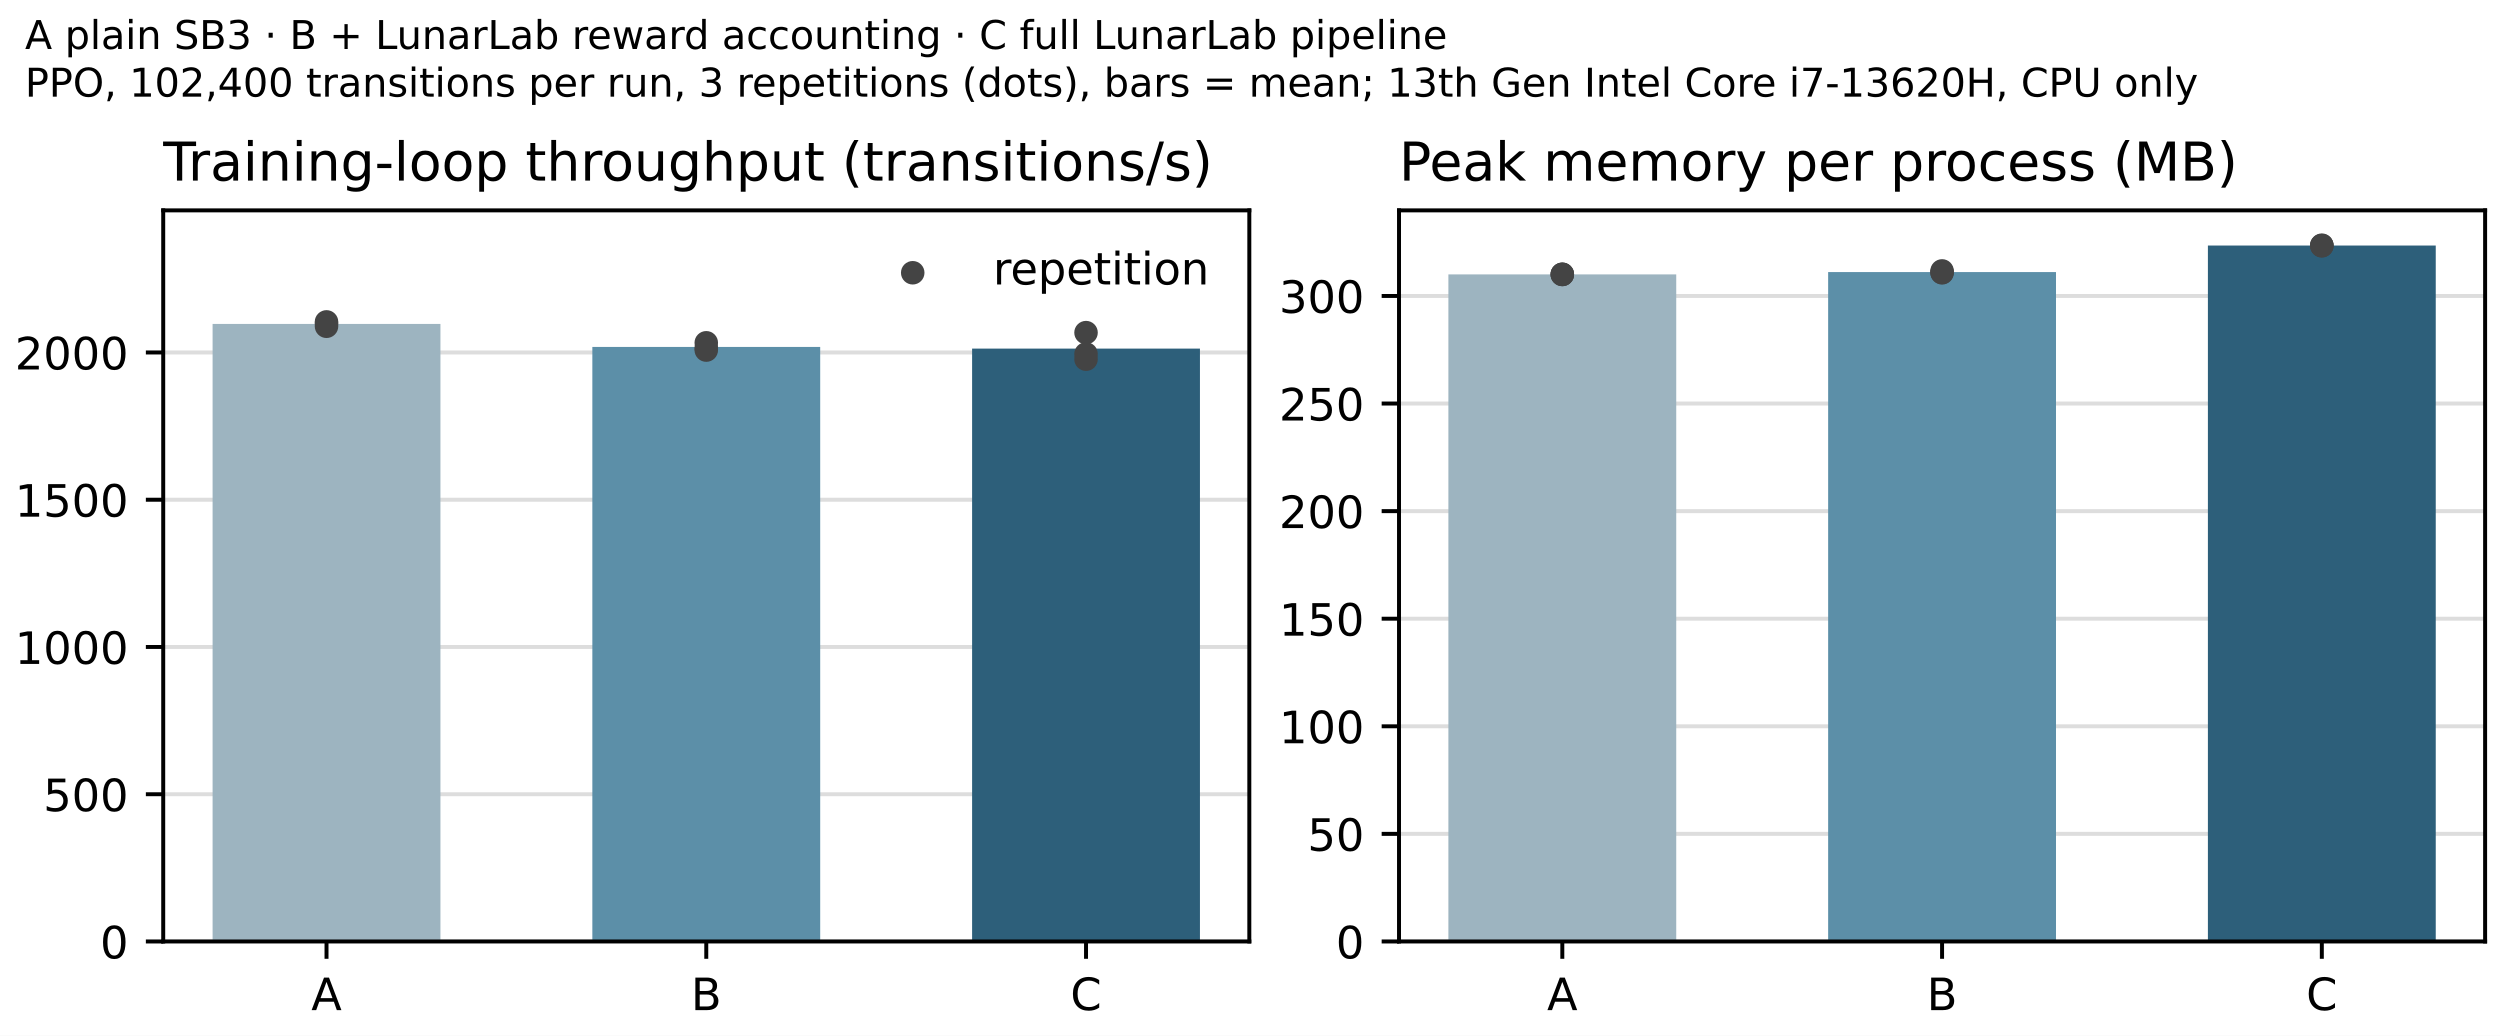
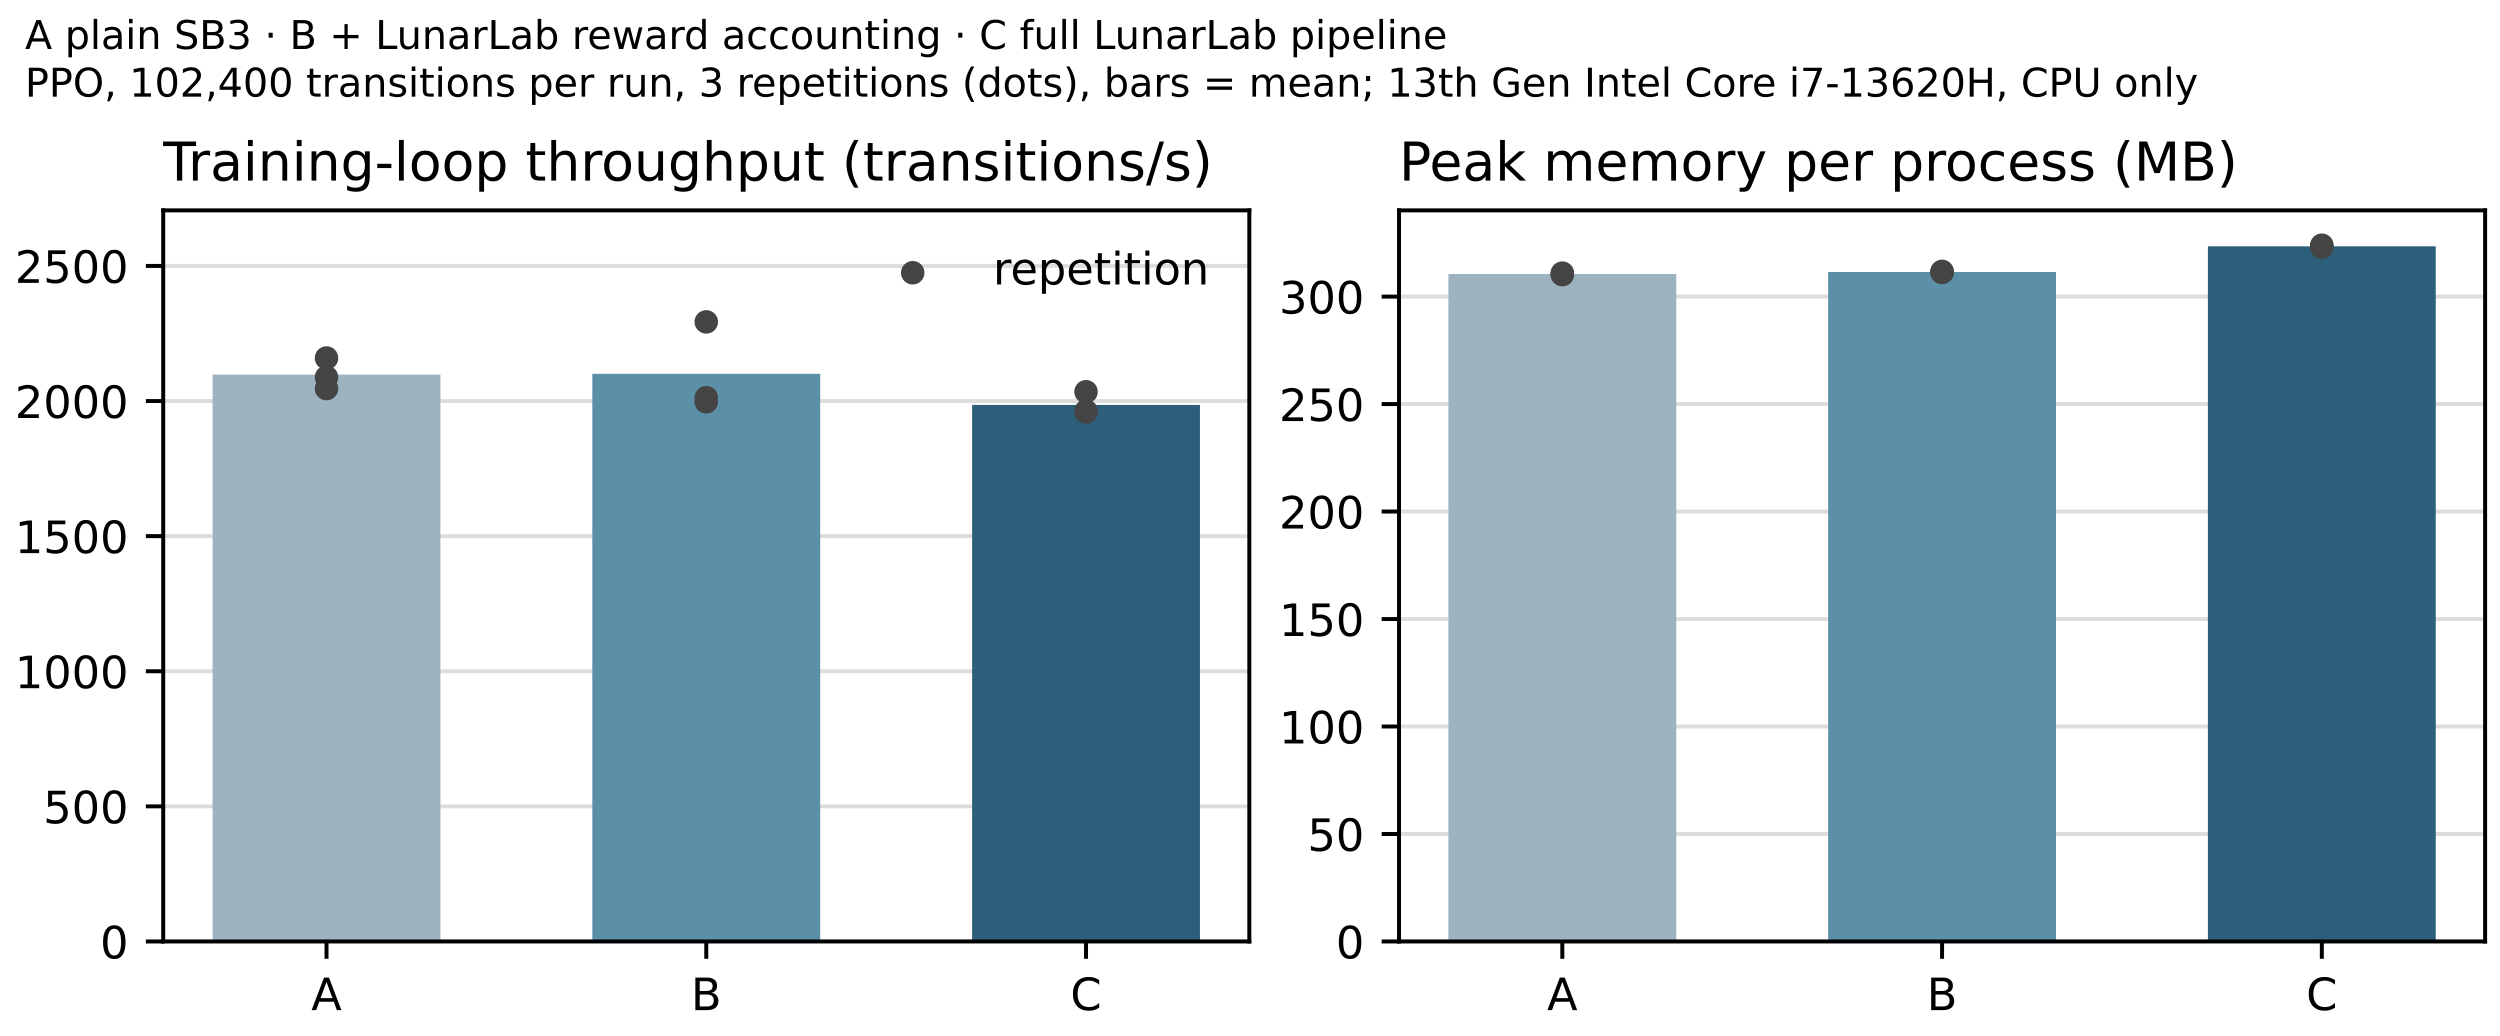
<svg xmlns="http://www.w3.org/2000/svg" xmlns:xlink="http://www.w3.org/1999/xlink" width="504pt" height="208.8pt" viewBox="0 0 504 208.8" version="1.1">
  <defs>
    <style type="text/css">*{stroke-linejoin: round; stroke-linecap: butt}</style>
  </defs>
  <g id="figure_1">
    <g id="patch_1">
      <path d="M 0 208.8  L 504 208.8  L 504 0  L 0 0  z " style="fill: #ffffff" />
    </g>
    <g id="axes_1">
      <g id="patch_2">
        <path d="M 32.905 189.8  L 251.863 189.8  L 251.863 42.411  L 32.905 42.411  z " style="fill: #ffffff" />
      </g>
      <g id="matplotlib.axis_1">
        <g id="xtick_1">
          <g id="line2d_1">
            <defs>
              <path id="m546cd50a69" d="M 0 0  L 0 3.5  " style="stroke: #000000; stroke-width: 0.8" />
            </defs>
            <g>
              <use xlink:href="#m546cd50a69" x="65.825" y="189.8" style="stroke: #000000; stroke-width: 0.8" />
            </g>
          </g>
          <g id="text_1">
            <text style="font-size: 9px; font-family: 'DejaVu Sans', 'Bitstream Vera Sans', 'Computer Modern Sans Serif', 'Lucida Grande', 'Verdana', 'Geneva', 'Lucid', 'Arial', 'Helvetica', 'Avant Garde', sans-serif; text-anchor: middle" x="65.825" y="203.638" transform="rotate(-0 65.82545 203.6377)">A</text>
          </g>
        </g>
        <g id="xtick_2">
          <g id="line2d_2">
            <g>
              <use xlink:href="#m546cd50a69" x="142.384" y="189.8" style="stroke: #000000; stroke-width: 0.8" />
            </g>
          </g>
          <g id="text_2">
            <text style="font-size: 9px; font-family: 'DejaVu Sans', 'Bitstream Vera Sans', 'Computer Modern Sans Serif', 'Lucida Grande', 'Verdana', 'Geneva', 'Lucid', 'Arial', 'Helvetica', 'Avant Garde', sans-serif; text-anchor: middle" x="142.384" y="203.638" transform="rotate(-0 142.3841 203.6377)">B</text>
          </g>
        </g>
        <g id="xtick_3">
          <g id="line2d_3">
            <g>
              <use xlink:href="#m546cd50a69" x="218.943" y="189.8" style="stroke: #000000; stroke-width: 0.8" />
            </g>
          </g>
          <g id="text_3">
            <text style="font-size: 9px; font-family: 'DejaVu Sans', 'Bitstream Vera Sans', 'Computer Modern Sans Serif', 'Lucida Grande', 'Verdana', 'Geneva', 'Lucid', 'Arial', 'Helvetica', 'Avant Garde', sans-serif; text-anchor: middle" x="218.943" y="203.638" transform="rotate(-0 218.9427 203.6377)">C</text>
          </g>
        </g>
      </g>
      <g id="matplotlib.axis_2">
        <g id="ytick_1">
          <g id="line2d_4">
            <path d="M 32.905 189.8  L 251.863 189.8  " clip-path="url(#pa39616e591)" style="fill: none; stroke: #dddddd; stroke-width: 0.8; stroke-linecap: square" />
          </g>
          <g id="line2d_5">
            <defs>
              <path id="m3ace73f801" d="M 0 0  L -3.5 0  " style="stroke: #000000; stroke-width: 0.8" />
            </defs>
            <g>
              <use xlink:href="#m3ace73f801" x="32.905" y="189.8" style="stroke: #000000; stroke-width: 0.8" />
            </g>
          </g>
          <g id="text_4">
            <text style="font-size: 9px; font-family: 'DejaVu Sans', 'Bitstream Vera Sans', 'Computer Modern Sans Serif', 'Lucida Grande', 'Verdana', 'Geneva', 'Lucid', 'Arial', 'Helvetica', 'Avant Garde', sans-serif; text-anchor: end" x="25.905" y="193.219" transform="rotate(-0 25.90524 193.2187)">0</text>
          </g>
        </g>
        <g id="ytick_2">
          <g id="line2d_6">
-             <path d="M 32.905 160.115  L 251.863 160.115  " clip-path="url(#pa39616e591)" style="fill: none; stroke: #dddddd; stroke-width: 0.8; stroke-linecap: square" />
+             <path d="M 32.905 162.562  L 251.863 162.562  " clip-path="url(#pa39616e591)" style="fill: none; stroke: #dddddd; stroke-width: 0.8; stroke-linecap: square" />
          </g>
          <g id="line2d_7">
            <g>
-               <use xlink:href="#m3ace73f801" x="32.905" y="160.115" style="stroke: #000000; stroke-width: 0.8" />
+               <use xlink:href="#m3ace73f801" x="32.905" y="162.562" style="stroke: #000000; stroke-width: 0.8" />
            </g>
          </g>
          <g id="text_5">
-             <text style="font-size: 9px; font-family: 'DejaVu Sans', 'Bitstream Vera Sans', 'Computer Modern Sans Serif', 'Lucida Grande', 'Verdana', 'Geneva', 'Lucid', 'Arial', 'Helvetica', 'Avant Garde', sans-serif; text-anchor: end" x="25.905" y="163.534" transform="rotate(-0 25.90524 163.5335)">500</text>
+             <text style="font-size: 9px; font-family: 'DejaVu Sans', 'Bitstream Vera Sans', 'Computer Modern Sans Serif', 'Lucida Grande', 'Verdana', 'Geneva', 'Lucid', 'Arial', 'Helvetica', 'Avant Garde', sans-serif; text-anchor: end" x="25.905" y="165.981" transform="rotate(-0 25.90524 165.9807)">500</text>
          </g>
        </g>
        <g id="ytick_3">
          <g id="line2d_8">
-             <path d="M 32.905 130.429  L 251.863 130.429  " clip-path="url(#pa39616e591)" style="fill: none; stroke: #dddddd; stroke-width: 0.8; stroke-linecap: square" />
+             <path d="M 32.905 135.324  L 251.863 135.324  " clip-path="url(#pa39616e591)" style="fill: none; stroke: #dddddd; stroke-width: 0.8; stroke-linecap: square" />
          </g>
          <g id="line2d_9">
            <g>
-               <use xlink:href="#m3ace73f801" x="32.905" y="130.429" style="stroke: #000000; stroke-width: 0.8" />
+               <use xlink:href="#m3ace73f801" x="32.905" y="135.324" style="stroke: #000000; stroke-width: 0.8" />
            </g>
          </g>
          <g id="text_6">
-             <text style="font-size: 9px; font-family: 'DejaVu Sans', 'Bitstream Vera Sans', 'Computer Modern Sans Serif', 'Lucida Grande', 'Verdana', 'Geneva', 'Lucid', 'Arial', 'Helvetica', 'Avant Garde', sans-serif; text-anchor: end" x="25.905" y="133.848" transform="rotate(-0 25.90524 133.8484)">1000</text>
+             <text style="font-size: 9px; font-family: 'DejaVu Sans', 'Bitstream Vera Sans', 'Computer Modern Sans Serif', 'Lucida Grande', 'Verdana', 'Geneva', 'Lucid', 'Arial', 'Helvetica', 'Avant Garde', sans-serif; text-anchor: end" x="25.905" y="138.743" transform="rotate(-0 25.90524 138.7427)">1000</text>
          </g>
        </g>
        <g id="ytick_4">
          <g id="line2d_10">
-             <path d="M 32.905 100.744  L 251.863 100.744  " clip-path="url(#pa39616e591)" style="fill: none; stroke: #dddddd; stroke-width: 0.8; stroke-linecap: square" />
+             <path d="M 32.905 108.086  L 251.863 108.086  " clip-path="url(#pa39616e591)" style="fill: none; stroke: #dddddd; stroke-width: 0.8; stroke-linecap: square" />
          </g>
          <g id="line2d_11">
            <g>
-               <use xlink:href="#m3ace73f801" x="32.905" y="100.744" style="stroke: #000000; stroke-width: 0.8" />
+               <use xlink:href="#m3ace73f801" x="32.905" y="108.086" style="stroke: #000000; stroke-width: 0.8" />
            </g>
          </g>
          <g id="text_7">
-             <text style="font-size: 9px; font-family: 'DejaVu Sans', 'Bitstream Vera Sans', 'Computer Modern Sans Serif', 'Lucida Grande', 'Verdana', 'Geneva', 'Lucid', 'Arial', 'Helvetica', 'Avant Garde', sans-serif; text-anchor: end" x="25.905" y="104.163" transform="rotate(-0 25.90524 104.1632)">1500</text>
+             <text style="font-size: 9px; font-family: 'DejaVu Sans', 'Bitstream Vera Sans', 'Computer Modern Sans Serif', 'Lucida Grande', 'Verdana', 'Geneva', 'Lucid', 'Arial', 'Helvetica', 'Avant Garde', sans-serif; text-anchor: end" x="25.905" y="111.505" transform="rotate(-0 25.90524 111.5047)">1500</text>
          </g>
        </g>
        <g id="ytick_5">
          <g id="line2d_12">
-             <path d="M 32.905 71.059  L 251.863 71.059  " clip-path="url(#pa39616e591)" style="fill: none; stroke: #dddddd; stroke-width: 0.8; stroke-linecap: square" />
+             <path d="M 32.905 80.848  L 251.863 80.848  " clip-path="url(#pa39616e591)" style="fill: none; stroke: #dddddd; stroke-width: 0.8; stroke-linecap: square" />
          </g>
          <g id="line2d_13">
            <g>
-               <use xlink:href="#m3ace73f801" x="32.905" y="71.059" style="stroke: #000000; stroke-width: 0.8" />
+               <use xlink:href="#m3ace73f801" x="32.905" y="80.848" style="stroke: #000000; stroke-width: 0.8" />
            </g>
          </g>
          <g id="text_8">
-             <text style="font-size: 9px; font-family: 'DejaVu Sans', 'Bitstream Vera Sans', 'Computer Modern Sans Serif', 'Lucida Grande', 'Verdana', 'Geneva', 'Lucid', 'Arial', 'Helvetica', 'Avant Garde', sans-serif; text-anchor: end" x="25.905" y="74.478" transform="rotate(-0 25.90524 74.47807)">2000</text>
+             <text style="font-size: 9px; font-family: 'DejaVu Sans', 'Bitstream Vera Sans', 'Computer Modern Sans Serif', 'Lucida Grande', 'Verdana', 'Geneva', 'Lucid', 'Arial', 'Helvetica', 'Avant Garde', sans-serif; text-anchor: end" x="25.905" y="84.267" transform="rotate(-0 25.90524 84.26676)">2000</text>
+           </g>
+         </g>
+         <g id="ytick_6">
+           <g id="line2d_14">
+             <path d="M 32.905 53.61  L 251.863 53.61  " clip-path="url(#pa39616e591)" style="fill: none; stroke: #dddddd; stroke-width: 0.8; stroke-linecap: square" />
+           </g>
+           <g id="line2d_15">
+             <g>
+               <use xlink:href="#m3ace73f801" x="32.905" y="53.61" style="stroke: #000000; stroke-width: 0.8" />
+             </g>
+           </g>
+           <g id="text_9">
+             <text style="font-size: 9px; font-family: 'DejaVu Sans', 'Bitstream Vera Sans', 'Computer Modern Sans Serif', 'Lucida Grande', 'Verdana', 'Geneva', 'Lucid', 'Arial', 'Helvetica', 'Avant Garde', sans-serif; text-anchor: end" x="25.905" y="57.029" transform="rotate(-0 25.90524 57.02877)">2500</text>
          </g>
        </g>
      </g>
      <g id="patch_3">
-         <path d="M 42.858 189.8  L 88.793 189.8  L 88.793 65.299  L 42.858 65.299  z " clip-path="url(#pa39616e591)" style="fill: #9db4c0" />
+         <path d="M 42.858 189.8  L 88.793 189.8  L 88.793 75.523  L 42.858 75.523  z " clip-path="url(#pa39616e591)" style="fill: #9db4c0" />
      </g>
      <g id="patch_4">
-         <path d="M 119.416 189.8  L 165.352 189.8  L 165.352 69.943  L 119.416 69.943  z " clip-path="url(#pa39616e591)" style="fill: #5c8fa8" />
+         <path d="M 119.416 189.8  L 165.352 189.8  L 165.352 75.359  L 119.416 75.359  z " clip-path="url(#pa39616e591)" style="fill: #5c8fa8" />
      </g>
      <g id="patch_5">
-         <path d="M 195.975 189.8  L 241.91 189.8  L 241.91 70.278  L 195.975 70.278  z " clip-path="url(#pa39616e591)" style="fill: #2d5f7a" />
+         <path d="M 195.975 189.8  L 241.91 189.8  L 241.91 81.638  L 195.975 81.638  z " clip-path="url(#pa39616e591)" style="fill: #2d5f7a" />
      </g>
      <g id="patch_6">
        <path d="M 32.905 189.8  L 32.905 42.411  " style="fill: none; stroke: #000000; stroke-width: 0.8; stroke-linejoin: miter; stroke-linecap: square" />
      </g>
      <g id="patch_7">
        <path d="M 251.863 189.8  L 251.863 42.411  " style="fill: none; stroke: #000000; stroke-width: 0.8; stroke-linejoin: miter; stroke-linecap: square" />
      </g>
      <g id="patch_8">
        <path d="M 32.905 189.8  L 251.863 189.8  " style="fill: none; stroke: #000000; stroke-width: 0.8; stroke-linejoin: miter; stroke-linecap: square" />
      </g>
      <g id="patch_9">
        <path d="M 32.905 42.411  L 251.863 42.411  " style="fill: none; stroke: #000000; stroke-width: 0.8; stroke-linejoin: miter; stroke-linecap: square" />
      </g>
      <g id="PathCollection_1">
        <defs>
          <path id="m77ecc50d0b" d="M 0 1.871  C 0.496 1.871 0.972 1.674 1.323 1.323  C 1.674 0.972 1.871 0.496 1.871 0  C 1.871 -0.496 1.674 -0.972 1.323 -1.323  C 0.972 -1.674 0.496 -1.871 0 -1.871  C -0.496 -1.871 -0.972 -1.674 -1.323 -1.323  C -1.674 -0.972 -1.871 -0.496 -1.871 0  C -1.871 0.496 -1.674 0.972 -1.323 1.323  C -0.972 1.674 -0.496 1.871 0 1.871  z " style="stroke: #444444" />
        </defs>
        <g clip-path="url(#pa39616e591)">
-           <use xlink:href="#m77ecc50d0b" x="65.825" y="64.894" style="fill: #444444; stroke: #444444" />
-           <use xlink:href="#m77ecc50d0b" x="65.825" y="65.777" style="fill: #444444; stroke: #444444" />
-           <use xlink:href="#m77ecc50d0b" x="65.825" y="65.226" style="fill: #444444; stroke: #444444" />
+           <use xlink:href="#m77ecc50d0b" x="65.825" y="78.34" style="fill: #444444; stroke: #444444" />
+           <use xlink:href="#m77ecc50d0b" x="65.825" y="76.051" style="fill: #444444; stroke: #444444" />
+           <use xlink:href="#m77ecc50d0b" x="65.825" y="72.179" style="fill: #444444; stroke: #444444" />
        </g>
      </g>
      <g id="PathCollection_2">
        <g clip-path="url(#pa39616e591)">
-           <use xlink:href="#m77ecc50d0b" x="142.384" y="69.107" style="fill: #444444; stroke: #444444" />
-           <use xlink:href="#m77ecc50d0b" x="142.384" y="70.579" style="fill: #444444; stroke: #444444" />
-           <use xlink:href="#m77ecc50d0b" x="142.384" y="70.144" style="fill: #444444; stroke: #444444" />
+           <use xlink:href="#m77ecc50d0b" x="142.384" y="81.001" style="fill: #444444; stroke: #444444" />
+           <use xlink:href="#m77ecc50d0b" x="142.384" y="80.181" style="fill: #444444; stroke: #444444" />
+           <use xlink:href="#m77ecc50d0b" x="142.384" y="64.894" style="fill: #444444; stroke: #444444" />
        </g>
      </g>
      <g id="PathCollection_3">
        <g clip-path="url(#pa39616e591)">
-           <use xlink:href="#m77ecc50d0b" x="218.943" y="71.361" style="fill: #444444; stroke: #444444" />
-           <use xlink:href="#m77ecc50d0b" x="218.943" y="72.417" style="fill: #444444; stroke: #444444" />
-           <use xlink:href="#m77ecc50d0b" x="218.943" y="67.057" style="fill: #444444; stroke: #444444" />
-         </g>
-       </g>
-       <g id="text_9">
+           <use xlink:href="#m77ecc50d0b" x="218.943" y="83.063" style="fill: #444444; stroke: #444444" />
+           <use xlink:href="#m77ecc50d0b" x="218.943" y="82.875" style="fill: #444444; stroke: #444444" />
+           <use xlink:href="#m77ecc50d0b" x="218.943" y="78.977" style="fill: #444444; stroke: #444444" />
+         </g>
+       </g>
+       <g id="text_10">
        <text style="font-size: 10.8px; font-family: 'DejaVu Sans', 'Bitstream Vera Sans', 'Computer Modern Sans Serif', 'Lucida Grande', 'Verdana', 'Geneva', 'Lucid', 'Arial', 'Helvetica', 'Avant Garde', sans-serif; text-anchor: start" x="32.905" y="36.411" transform="rotate(-0 32.90524 36.41141)">Training-loop throughput (transitions/s)</text>
      </g>
      <g id="legend_1">
        <g id="PathCollection_4">
          <g>
            <use xlink:href="#m77ecc50d0b" x="184.004" y="54.988" style="fill: #444444; stroke: #444444" />
          </g>
        </g>
-         <g id="text_10">
+         <g id="text_11">
          <text style="font-size: 9px; font-family: 'DejaVu Sans', 'Bitstream Vera Sans', 'Computer Modern Sans Serif', 'Lucida Grande', 'Verdana', 'Geneva', 'Lucid', 'Arial', 'Helvetica', 'Avant Garde', sans-serif; text-anchor: start" x="200.204" y="57.35" transform="rotate(-0 200.2043 57.35)">repetition</text>
        </g>
      </g>
    </g>
    <g id="axes_2">
      <g id="patch_10">
        <path d="M 282.042 189.8  L 501 189.8  L 501 42.411  L 282.042 42.411  z " style="fill: #ffffff" />
      </g>
      <g id="matplotlib.axis_3">
        <g id="xtick_4">
-           <g id="line2d_14">
+           <g id="line2d_16">
            <g>
              <use xlink:href="#m546cd50a69" x="314.962" y="189.8" style="stroke: #000000; stroke-width: 0.8" />
            </g>
          </g>
-           <g id="text_11">
+           <g id="text_12">
            <text style="font-size: 9px; font-family: 'DejaVu Sans', 'Bitstream Vera Sans', 'Computer Modern Sans Serif', 'Lucida Grande', 'Verdana', 'Geneva', 'Lucid', 'Arial', 'Helvetica', 'Avant Garde', sans-serif; text-anchor: middle" x="314.962" y="203.638" transform="rotate(-0 314.9623 203.6377)">A</text>
          </g>
        </g>
        <g id="xtick_5">
-           <g id="line2d_15">
+           <g id="line2d_17">
            <g>
              <use xlink:href="#m546cd50a69" x="391.521" y="189.8" style="stroke: #000000; stroke-width: 0.8" />
            </g>
          </g>
-           <g id="text_12">
+           <g id="text_13">
            <text style="font-size: 9px; font-family: 'DejaVu Sans', 'Bitstream Vera Sans', 'Computer Modern Sans Serif', 'Lucida Grande', 'Verdana', 'Geneva', 'Lucid', 'Arial', 'Helvetica', 'Avant Garde', sans-serif; text-anchor: middle" x="391.521" y="203.638" transform="rotate(-0 391.5209 203.6377)">B</text>
          </g>
        </g>
        <g id="xtick_6">
-           <g id="line2d_16">
+           <g id="line2d_18">
            <g>
              <use xlink:href="#m546cd50a69" x="468.08" y="189.8" style="stroke: #000000; stroke-width: 0.8" />
            </g>
          </g>
-           <g id="text_13">
+           <g id="text_14">
            <text style="font-size: 9px; font-family: 'DejaVu Sans', 'Bitstream Vera Sans', 'Computer Modern Sans Serif', 'Lucida Grande', 'Verdana', 'Geneva', 'Lucid', 'Arial', 'Helvetica', 'Avant Garde', sans-serif; text-anchor: middle" x="468.08" y="203.638" transform="rotate(-0 468.0796 203.6377)">C</text>
          </g>
        </g>
      </g>
      <g id="matplotlib.axis_4">
-         <g id="ytick_6">
-           <g id="line2d_17">
-             <path d="M 282.042 189.8  L 501 189.8  " clip-path="url(#pe153596414)" style="fill: none; stroke: #dddddd; stroke-width: 0.8; stroke-linecap: square" />
-           </g>
-           <g id="line2d_18">
-             <g>
-               <use xlink:href="#m3ace73f801" x="282.042" y="189.8" style="stroke: #000000; stroke-width: 0.8" />
-             </g>
-           </g>
-           <g id="text_14">
-             <text style="font-size: 9px; font-family: 'DejaVu Sans', 'Bitstream Vera Sans', 'Computer Modern Sans Serif', 'Lucida Grande', 'Verdana', 'Geneva', 'Lucid', 'Arial', 'Helvetica', 'Avant Garde', sans-serif; text-anchor: end" x="275.042" y="193.219" transform="rotate(-0 275.0421 193.2187)">0</text>
-           </g>
-         </g>
        <g id="ytick_7">
          <g id="line2d_19">
-             <path d="M 282.042 168.11  L 501 168.11  " clip-path="url(#pe153596414)" style="fill: none; stroke: #dddddd; stroke-width: 0.8; stroke-linecap: square" />
+             <path d="M 282.042 189.8  L 501 189.8  " clip-path="url(#pe153596414)" style="fill: none; stroke: #dddddd; stroke-width: 0.8; stroke-linecap: square" />
          </g>
          <g id="line2d_20">
            <g>
-               <use xlink:href="#m3ace73f801" x="282.042" y="168.11" style="stroke: #000000; stroke-width: 0.8" />
+               <use xlink:href="#m3ace73f801" x="282.042" y="189.8" style="stroke: #000000; stroke-width: 0.8" />
            </g>
          </g>
          <g id="text_15">
-             <text style="font-size: 9px; font-family: 'DejaVu Sans', 'Bitstream Vera Sans', 'Computer Modern Sans Serif', 'Lucida Grande', 'Verdana', 'Geneva', 'Lucid', 'Arial', 'Helvetica', 'Avant Garde', sans-serif; text-anchor: end" x="275.042" y="171.529" transform="rotate(-0 275.0421 171.5294)">50</text>
+             <text style="font-size: 9px; font-family: 'DejaVu Sans', 'Bitstream Vera Sans', 'Computer Modern Sans Serif', 'Lucida Grande', 'Verdana', 'Geneva', 'Lucid', 'Arial', 'Helvetica', 'Avant Garde', sans-serif; text-anchor: end" x="275.042" y="193.219" transform="rotate(-0 275.0421 193.2187)">0</text>
          </g>
        </g>
        <g id="ytick_8">
          <g id="line2d_21">
-             <path d="M 282.042 146.421  L 501 146.421  " clip-path="url(#pe153596414)" style="fill: none; stroke: #dddddd; stroke-width: 0.8; stroke-linecap: square" />
+             <path d="M 282.042 168.132  L 501 168.132  " clip-path="url(#pe153596414)" style="fill: none; stroke: #dddddd; stroke-width: 0.8; stroke-linecap: square" />
          </g>
          <g id="line2d_22">
            <g>
-               <use xlink:href="#m3ace73f801" x="282.042" y="146.421" style="stroke: #000000; stroke-width: 0.8" />
+               <use xlink:href="#m3ace73f801" x="282.042" y="168.132" style="stroke: #000000; stroke-width: 0.8" />
            </g>
          </g>
          <g id="text_16">
-             <text style="font-size: 9px; font-family: 'DejaVu Sans', 'Bitstream Vera Sans', 'Computer Modern Sans Serif', 'Lucida Grande', 'Verdana', 'Geneva', 'Lucid', 'Arial', 'Helvetica', 'Avant Garde', sans-serif; text-anchor: end" x="275.042" y="149.84" transform="rotate(-0 275.0421 149.8401)">100</text>
+             <text style="font-size: 9px; font-family: 'DejaVu Sans', 'Bitstream Vera Sans', 'Computer Modern Sans Serif', 'Lucida Grande', 'Verdana', 'Geneva', 'Lucid', 'Arial', 'Helvetica', 'Avant Garde', sans-serif; text-anchor: end" x="275.042" y="171.551" transform="rotate(-0 275.0421 171.5511)">50</text>
          </g>
        </g>
        <g id="ytick_9">
          <g id="line2d_23">
-             <path d="M 282.042 124.732  L 501 124.732  " clip-path="url(#pe153596414)" style="fill: none; stroke: #dddddd; stroke-width: 0.8; stroke-linecap: square" />
+             <path d="M 282.042 146.464  L 501 146.464  " clip-path="url(#pe153596414)" style="fill: none; stroke: #dddddd; stroke-width: 0.8; stroke-linecap: square" />
          </g>
          <g id="line2d_24">
            <g>
-               <use xlink:href="#m3ace73f801" x="282.042" y="124.732" style="stroke: #000000; stroke-width: 0.8" />
+               <use xlink:href="#m3ace73f801" x="282.042" y="146.464" style="stroke: #000000; stroke-width: 0.8" />
            </g>
          </g>
          <g id="text_17">
-             <text style="font-size: 9px; font-family: 'DejaVu Sans', 'Bitstream Vera Sans', 'Computer Modern Sans Serif', 'Lucida Grande', 'Verdana', 'Geneva', 'Lucid', 'Arial', 'Helvetica', 'Avant Garde', sans-serif; text-anchor: end" x="275.042" y="128.151" transform="rotate(-0 275.0421 128.1508)">150</text>
+             <text style="font-size: 9px; font-family: 'DejaVu Sans', 'Bitstream Vera Sans', 'Computer Modern Sans Serif', 'Lucida Grande', 'Verdana', 'Geneva', 'Lucid', 'Arial', 'Helvetica', 'Avant Garde', sans-serif; text-anchor: end" x="275.042" y="149.883" transform="rotate(-0 275.0421 149.8834)">100</text>
          </g>
        </g>
        <g id="ytick_10">
          <g id="line2d_25">
-             <path d="M 282.042 103.043  L 501 103.043  " clip-path="url(#pe153596414)" style="fill: none; stroke: #dddddd; stroke-width: 0.8; stroke-linecap: square" />
+             <path d="M 282.042 124.797  L 501 124.797  " clip-path="url(#pe153596414)" style="fill: none; stroke: #dddddd; stroke-width: 0.8; stroke-linecap: square" />
          </g>
          <g id="line2d_26">
            <g>
-               <use xlink:href="#m3ace73f801" x="282.042" y="103.043" style="stroke: #000000; stroke-width: 0.8" />
+               <use xlink:href="#m3ace73f801" x="282.042" y="124.797" style="stroke: #000000; stroke-width: 0.8" />
            </g>
          </g>
          <g id="text_18">
-             <text style="font-size: 9px; font-family: 'DejaVu Sans', 'Bitstream Vera Sans', 'Computer Modern Sans Serif', 'Lucida Grande', 'Verdana', 'Geneva', 'Lucid', 'Arial', 'Helvetica', 'Avant Garde', sans-serif; text-anchor: end" x="275.042" y="106.461" transform="rotate(-0 275.0421 106.4614)">200</text>
+             <text style="font-size: 9px; font-family: 'DejaVu Sans', 'Bitstream Vera Sans', 'Computer Modern Sans Serif', 'Lucida Grande', 'Verdana', 'Geneva', 'Lucid', 'Arial', 'Helvetica', 'Avant Garde', sans-serif; text-anchor: end" x="275.042" y="128.216" transform="rotate(-0 275.0421 128.2158)">150</text>
          </g>
        </g>
        <g id="ytick_11">
          <g id="line2d_27">
-             <path d="M 282.042 81.353  L 501 81.353  " clip-path="url(#pe153596414)" style="fill: none; stroke: #dddddd; stroke-width: 0.8; stroke-linecap: square" />
+             <path d="M 282.042 103.129  L 501 103.129  " clip-path="url(#pe153596414)" style="fill: none; stroke: #dddddd; stroke-width: 0.8; stroke-linecap: square" />
          </g>
          <g id="line2d_28">
            <g>
-               <use xlink:href="#m3ace73f801" x="282.042" y="81.353" style="stroke: #000000; stroke-width: 0.8" />
+               <use xlink:href="#m3ace73f801" x="282.042" y="103.129" style="stroke: #000000; stroke-width: 0.8" />
            </g>
          </g>
          <g id="text_19">
-             <text style="font-size: 9px; font-family: 'DejaVu Sans', 'Bitstream Vera Sans', 'Computer Modern Sans Serif', 'Lucida Grande', 'Verdana', 'Geneva', 'Lucid', 'Arial', 'Helvetica', 'Avant Garde', sans-serif; text-anchor: end" x="275.042" y="84.772" transform="rotate(-0 275.0421 84.77213)">250</text>
+             <text style="font-size: 9px; font-family: 'DejaVu Sans', 'Bitstream Vera Sans', 'Computer Modern Sans Serif', 'Lucida Grande', 'Verdana', 'Geneva', 'Lucid', 'Arial', 'Helvetica', 'Avant Garde', sans-serif; text-anchor: end" x="275.042" y="106.548" transform="rotate(-0 275.0421 106.5481)">200</text>
          </g>
        </g>
        <g id="ytick_12">
          <g id="line2d_29">
-             <path d="M 282.042 59.664  L 501 59.664  " clip-path="url(#pe153596414)" style="fill: none; stroke: #dddddd; stroke-width: 0.8; stroke-linecap: square" />
+             <path d="M 282.042 81.462  L 501 81.462  " clip-path="url(#pe153596414)" style="fill: none; stroke: #dddddd; stroke-width: 0.8; stroke-linecap: square" />
          </g>
          <g id="line2d_30">
            <g>
-               <use xlink:href="#m3ace73f801" x="282.042" y="59.664" style="stroke: #000000; stroke-width: 0.8" />
+               <use xlink:href="#m3ace73f801" x="282.042" y="81.462" style="stroke: #000000; stroke-width: 0.8" />
            </g>
          </g>
          <g id="text_20">
-             <text style="font-size: 9px; font-family: 'DejaVu Sans', 'Bitstream Vera Sans', 'Computer Modern Sans Serif', 'Lucida Grande', 'Verdana', 'Geneva', 'Lucid', 'Arial', 'Helvetica', 'Avant Garde', sans-serif; text-anchor: end" x="275.042" y="63.083" transform="rotate(-0 275.0421 63.08281)">300</text>
+             <text style="font-size: 9px; font-family: 'DejaVu Sans', 'Bitstream Vera Sans', 'Computer Modern Sans Serif', 'Lucida Grande', 'Verdana', 'Geneva', 'Lucid', 'Arial', 'Helvetica', 'Avant Garde', sans-serif; text-anchor: end" x="275.042" y="84.88" transform="rotate(-0 275.0421 84.88047)">250</text>
+           </g>
+         </g>
+         <g id="ytick_13">
+           <g id="line2d_31">
+             <path d="M 282.042 59.794  L 501 59.794  " clip-path="url(#pe153596414)" style="fill: none; stroke: #dddddd; stroke-width: 0.8; stroke-linecap: square" />
+           </g>
+           <g id="line2d_32">
+             <g>
+               <use xlink:href="#m3ace73f801" x="282.042" y="59.794" style="stroke: #000000; stroke-width: 0.8" />
+             </g>
+           </g>
+           <g id="text_21">
+             <text style="font-size: 9px; font-family: 'DejaVu Sans', 'Bitstream Vera Sans', 'Computer Modern Sans Serif', 'Lucida Grande', 'Verdana', 'Geneva', 'Lucid', 'Arial', 'Helvetica', 'Avant Garde', sans-serif; text-anchor: end" x="275.042" y="63.213" transform="rotate(-0 275.0421 63.21282)">300</text>
          </g>
        </g>
      </g>
      <g id="patch_11">
-         <path d="M 291.995 189.8  L 337.93 189.8  L 337.93 55.313  L 291.995 55.313  z " clip-path="url(#pe153596414)" style="fill: #9db4c0" />
+         <path d="M 291.995 189.8  L 337.93 189.8  L 337.93 55.237  L 291.995 55.237  z " clip-path="url(#pe153596414)" style="fill: #9db4c0" />
      </g>
      <g id="patch_12">
-         <path d="M 368.553 189.8  L 414.489 189.8  L 414.489 54.846  L 368.553 54.846  z " clip-path="url(#pe153596414)" style="fill: #5c8fa8" />
+         <path d="M 368.553 189.8  L 414.489 189.8  L 414.489 54.831  L 368.553 54.831  z " clip-path="url(#pe153596414)" style="fill: #5c8fa8" />
      </g>
      <g id="patch_13">
-         <path d="M 445.112 189.8  L 491.047 189.8  L 491.047 49.503  L 445.112 49.503  z " clip-path="url(#pe153596414)" style="fill: #2d5f7a" />
+         <path d="M 445.112 189.8  L 491.047 189.8  L 491.047 49.663  L 445.112 49.663  z " clip-path="url(#pe153596414)" style="fill: #2d5f7a" />
      </g>
      <g id="patch_14">
        <path d="M 282.042 189.8  L 282.042 42.411  " style="fill: none; stroke: #000000; stroke-width: 0.8; stroke-linejoin: miter; stroke-linecap: square" />
      </g>
      <g id="patch_15">
        <path d="M 501 189.8  L 501 42.411  " style="fill: none; stroke: #000000; stroke-width: 0.8; stroke-linejoin: miter; stroke-linecap: square" />
      </g>
      <g id="patch_16">
        <path d="M 282.042 189.8  L 501 189.8  " style="fill: none; stroke: #000000; stroke-width: 0.8; stroke-linejoin: miter; stroke-linecap: square" />
      </g>
      <g id="patch_17">
        <path d="M 282.042 42.411  L 501 42.411  " style="fill: none; stroke: #000000; stroke-width: 0.8; stroke-linejoin: miter; stroke-linecap: square" />
      </g>
      <g id="PathCollection_5">
        <g clip-path="url(#pe153596414)">
-           <use xlink:href="#m77ecc50d0b" x="314.962" y="55.329" style="fill: #444444; stroke: #444444" />
-           <use xlink:href="#m77ecc50d0b" x="314.962" y="55.332" style="fill: #444444; stroke: #444444" />
-           <use xlink:href="#m77ecc50d0b" x="314.962" y="55.279" style="fill: #444444; stroke: #444444" />
+           <use xlink:href="#m77ecc50d0b" x="314.962" y="55.295" style="fill: #444444; stroke: #444444" />
+           <use xlink:href="#m77ecc50d0b" x="314.962" y="55.357" style="fill: #444444; stroke: #444444" />
+           <use xlink:href="#m77ecc50d0b" x="314.962" y="55.06" style="fill: #444444; stroke: #444444" />
        </g>
      </g>
      <g id="PathCollection_6">
        <g clip-path="url(#pe153596414)">
-           <use xlink:href="#m77ecc50d0b" x="391.521" y="54.618" style="fill: #444444; stroke: #444444" />
-           <use xlink:href="#m77ecc50d0b" x="391.521" y="54.918" style="fill: #444444; stroke: #444444" />
-           <use xlink:href="#m77ecc50d0b" x="391.521" y="55.002" style="fill: #444444; stroke: #444444" />
+           <use xlink:href="#m77ecc50d0b" x="391.521" y="54.925" style="fill: #444444; stroke: #444444" />
+           <use xlink:href="#m77ecc50d0b" x="391.521" y="54.707" style="fill: #444444; stroke: #444444" />
+           <use xlink:href="#m77ecc50d0b" x="391.521" y="54.86" style="fill: #444444; stroke: #444444" />
        </g>
      </g>
      <g id="PathCollection_7">
        <g clip-path="url(#pe153596414)">
-           <use xlink:href="#m77ecc50d0b" x="468.08" y="49.517" style="fill: #444444; stroke: #444444" />
-           <use xlink:href="#m77ecc50d0b" x="468.08" y="49.563" style="fill: #444444; stroke: #444444" />
          <use xlink:href="#m77ecc50d0b" x="468.08" y="49.43" style="fill: #444444; stroke: #444444" />
-         </g>
-       </g>
-       <g id="text_21">
+           <use xlink:href="#m77ecc50d0b" x="468.08" y="49.787" style="fill: #444444; stroke: #444444" />
+           <use xlink:href="#m77ecc50d0b" x="468.08" y="49.772" style="fill: #444444; stroke: #444444" />
+         </g>
+       </g>
+       <g id="text_22">
        <text style="font-size: 10.8px; font-family: 'DejaVu Sans', 'Bitstream Vera Sans', 'Computer Modern Sans Serif', 'Lucida Grande', 'Verdana', 'Geneva', 'Lucid', 'Arial', 'Helvetica', 'Avant Garde', sans-serif; text-anchor: start" x="282.042" y="36.411" transform="rotate(-0 282.0421 36.41141)">Peak memory per process (MB)</text>
      </g>
    </g>
-     <g id="text_22">
+     <g id="text_23">
      <text style="font-size: 8px; font-family: 'DejaVu Sans', 'Bitstream Vera Sans', 'Computer Modern Sans Serif', 'Lucida Grande', 'Verdana', 'Geneva', 'Lucid', 'Arial', 'Helvetica', 'Avant Garde', sans-serif" transform="translate(5.04 9.879771)">A plain SB3 · B + LunarLab reward accounting · C full LunarLab pipeline</text>
      <text style="font-size: 8px; font-family: 'DejaVu Sans', 'Bitstream Vera Sans', 'Computer Modern Sans Serif', 'Lucida Grande', 'Verdana', 'Geneva', 'Lucid', 'Arial', 'Helvetica', 'Avant Garde', sans-serif" transform="translate(5.04 19.48196)">PPO, 102,400 transitions per run, 3 repetitions (dots), bars = mean; 13th Gen Intel Core i7-13620H, CPU only</text>
    </g>
  </g>
  <defs>
    <clipPath id="pa39616e591">
      <rect x="32.905" y="42.411" width="218.958" height="147.388" />
    </clipPath>
    <clipPath id="pe153596414">
      <rect x="282.042" y="42.411" width="218.958" height="147.388" />
    </clipPath>
  </defs>
</svg>
